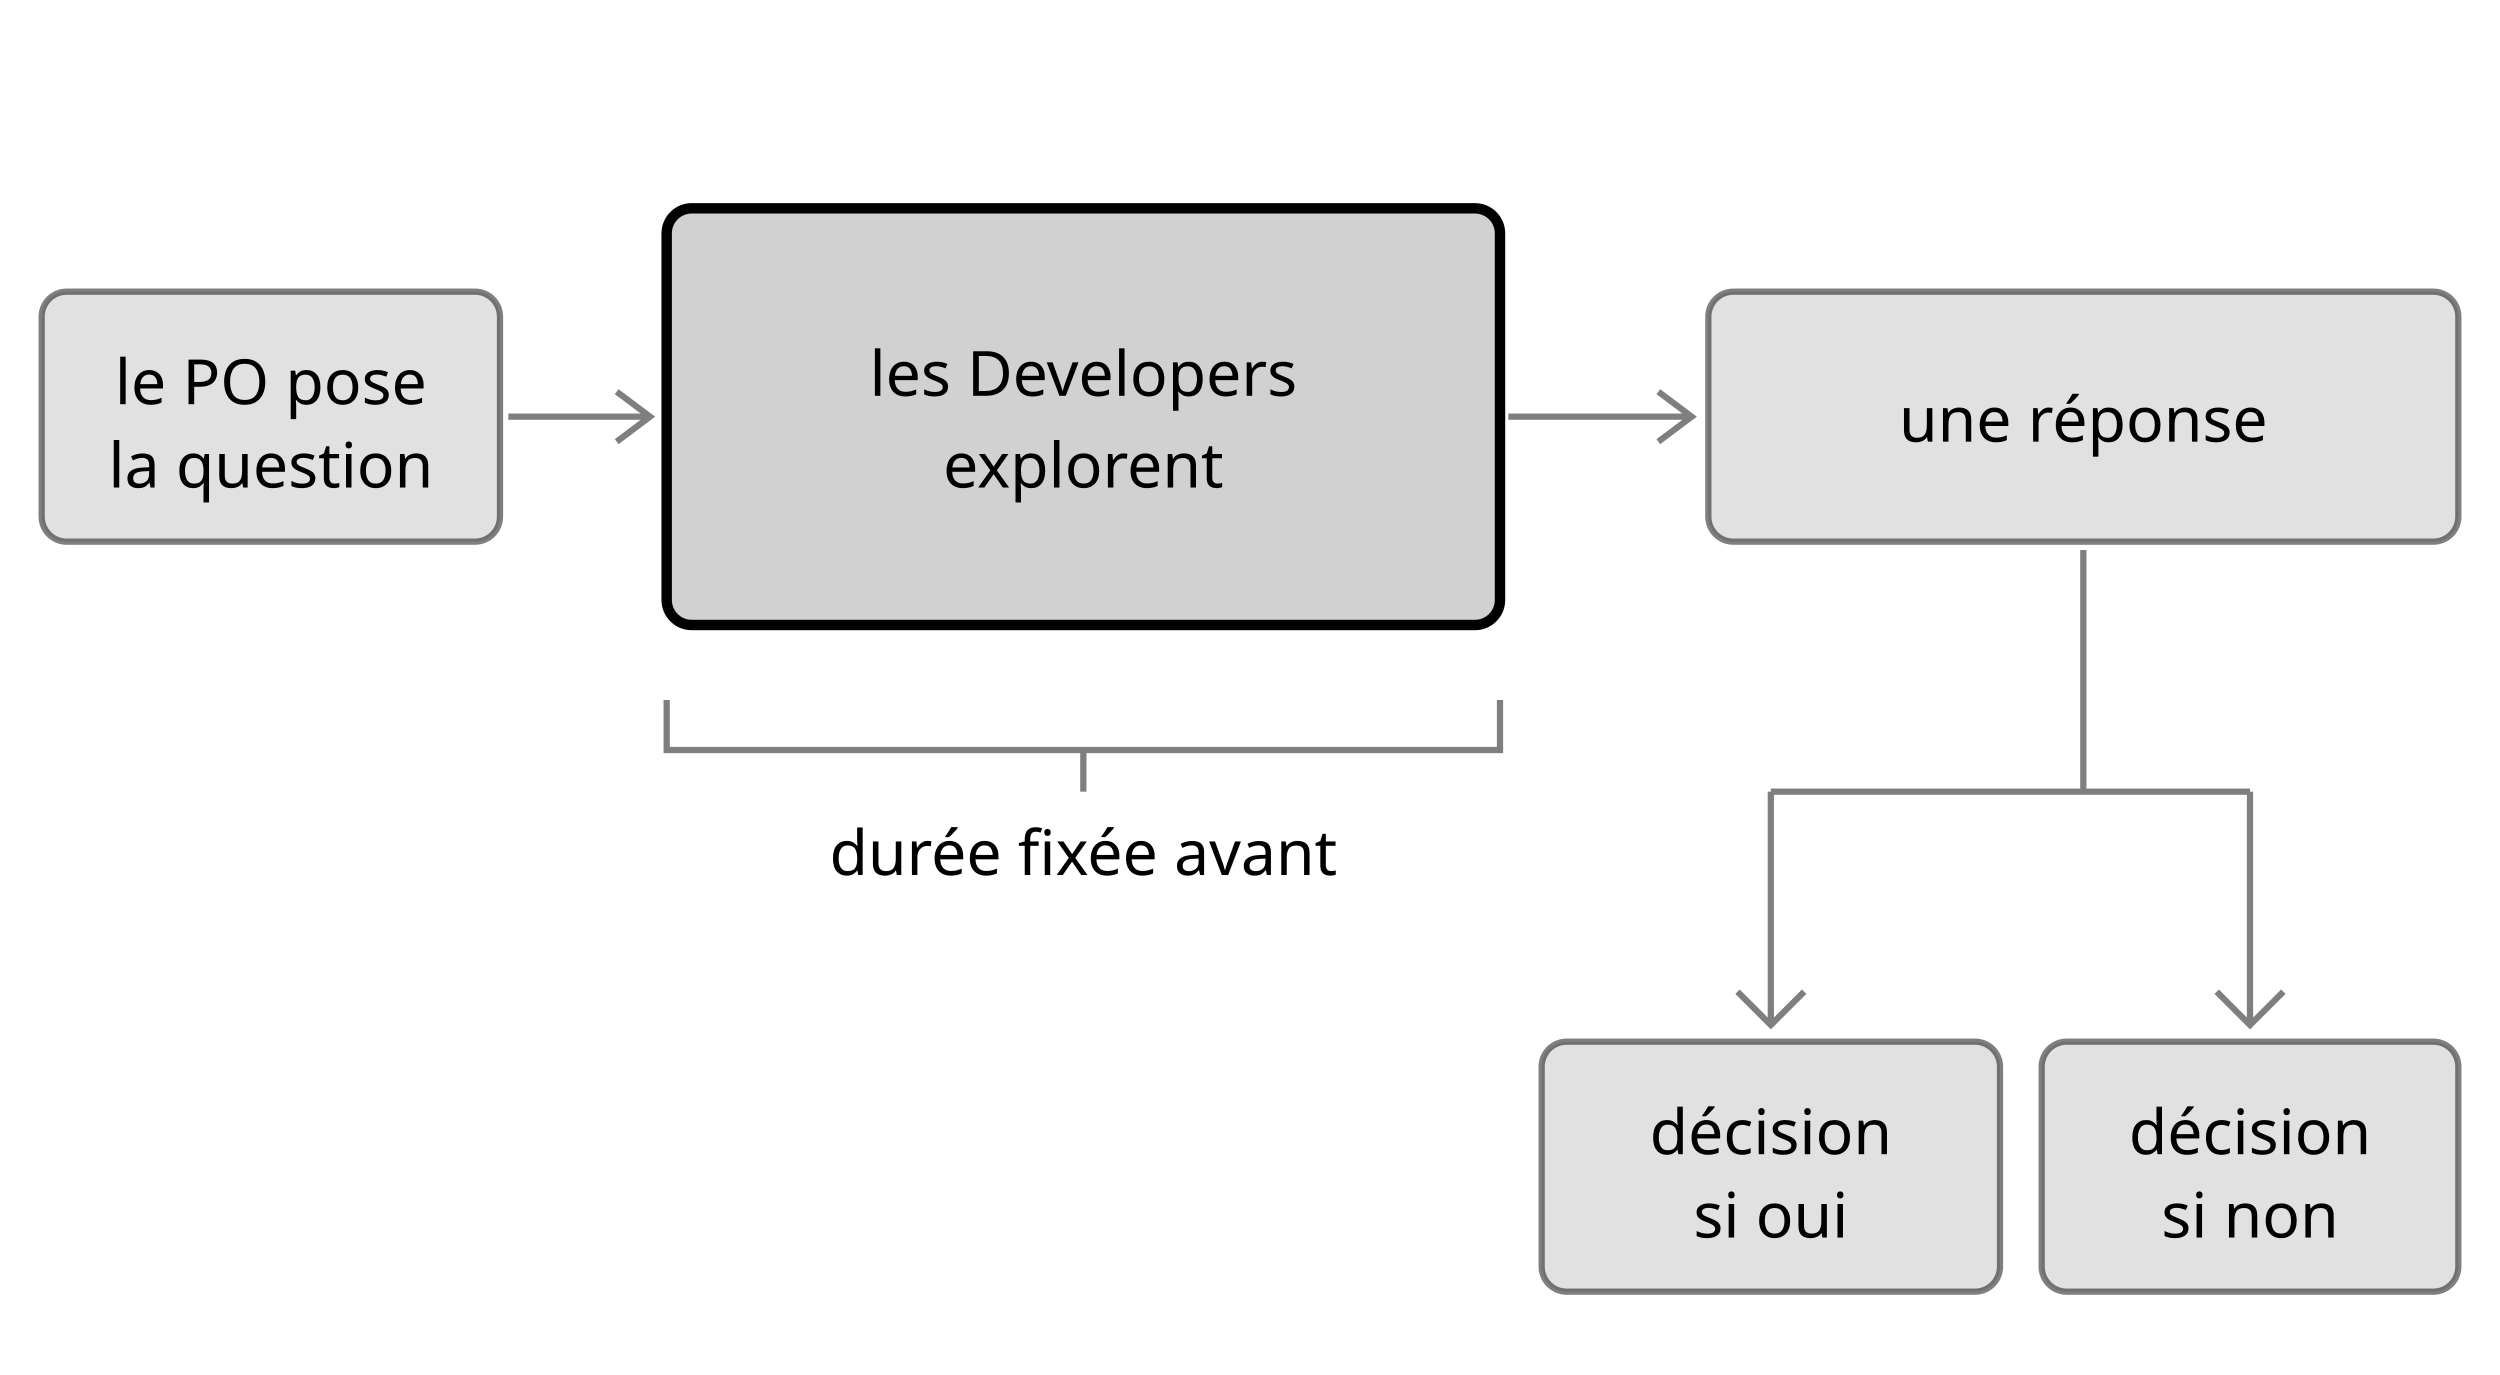
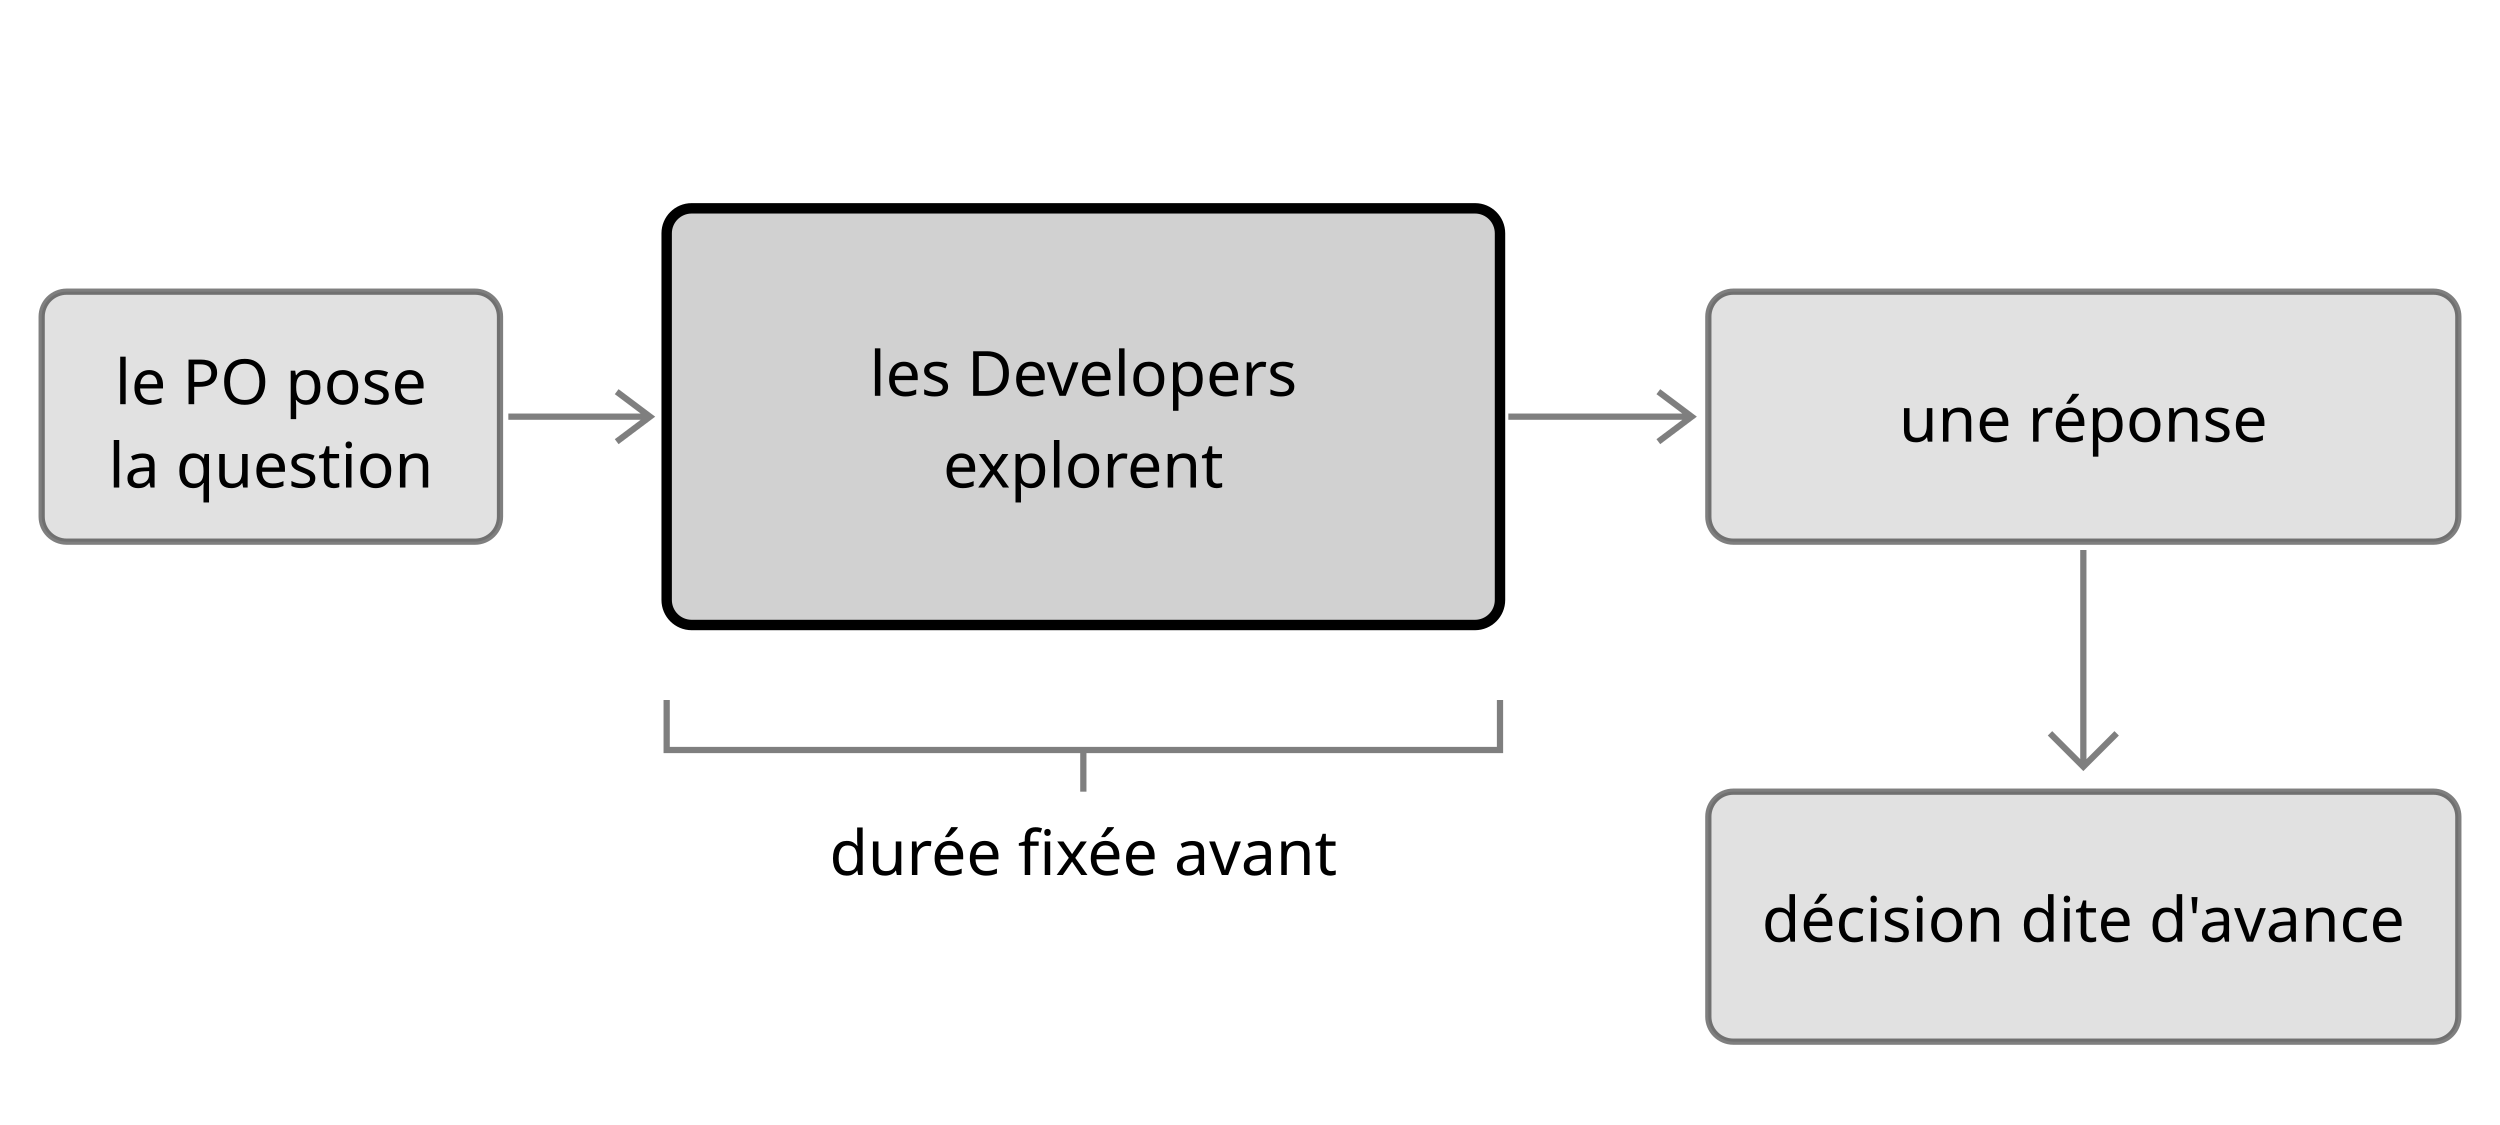
- <svg xmlns="http://www.w3.org/2000/svg" viewBox="0 0 600 330" fill="currentColor" role="img" aria-labelledby="exploration-bornee-titre exploration-bornee-desc" font-family="system-ui, sans-serif" font-size="15">
+ <svg xmlns="http://www.w3.org/2000/svg" viewBox="0 0 600 270" fill="currentColor" role="img" aria-labelledby="exploration-bornee-titre exploration-bornee-desc" font-family="system-ui, sans-serif" font-size="15">
  <g id="17b1-question" class="muted">
    <rect x="10" y="70" width="110" height="60" rx="6" fill="currentColor" fill-opacity="0.12" stroke="currentColor" stroke-opacity="0.5" stroke-width="1.5" />
    <text x="65" y="97" text-anchor="middle" fill="currentColor">le PO pose</text>
    <text x="65" y="117" text-anchor="middle" fill="currentColor">la question</text>
    <path d="M122 100 H156 M148 94 L156 100 L148 106" fill="none" stroke="currentColor" stroke-opacity="0.5" stroke-width="1.5" />
  </g>
  <g id="17b1-boite-bornee" class="primary">
    <rect x="160" y="50" width="200" height="100" rx="6" fill="currentColor" fill-opacity="0.18" stroke="currentColor" stroke-width="2.5" />
    <text x="260" y="95" text-anchor="middle" fill="currentColor">les Developers</text>
    <text x="260" y="117" text-anchor="middle" fill="currentColor">explorent</text>
  </g>
  <g id="17b1-largeur-duree" class="muted">
    <path d="M160 168 V180 H360 V168 M260 180 V190" fill="none" stroke="currentColor" stroke-opacity="0.5" stroke-width="1.5" />
    <text x="260" y="210" text-anchor="middle" fill="currentColor">durée fixée avant</text>
  </g>
  <g id="17b1-reponse" class="muted">
    <path d="M362 100 H406 M398 94 L406 100 L398 106" fill="none" stroke="currentColor" stroke-opacity="0.5" stroke-width="1.5" />
    <rect x="410" y="70" width="180" height="60" rx="6" fill="currentColor" fill-opacity="0.12" stroke="currentColor" stroke-opacity="0.5" stroke-width="1.5" />
    <text x="500" y="106" text-anchor="middle" fill="currentColor">une réponse</text>
  </g>
-   <g id="17b1-embranchement" class="muted">
-     <path d="M500 132 V190 M425 190 H540 M425 190 V246 M540 190 V246 M417 238 L425 246 L433 238 M532 238 L540 246 L548 238" fill="none" stroke="currentColor" stroke-opacity="0.5" stroke-width="1.5" />
-   </g>
-   <g id="17b1-decision-oui" class="muted">
-     <rect x="370" y="250" width="110" height="60" rx="6" fill="currentColor" fill-opacity="0.12" stroke="currentColor" stroke-opacity="0.5" stroke-width="1.5" />
-     <text x="425" y="277" text-anchor="middle" fill="currentColor">décision</text>
-     <text x="425" y="297" text-anchor="middle" fill="currentColor">si oui</text>
-   </g>
-   <g id="17b1-decision-non" class="muted">
-     <rect x="490" y="250" width="100" height="60" rx="6" fill="currentColor" fill-opacity="0.12" stroke="currentColor" stroke-opacity="0.5" stroke-width="1.5" />
-     <text x="540" y="277" text-anchor="middle" fill="currentColor">décision</text>
-     <text x="540" y="297" text-anchor="middle" fill="currentColor">si non</text>
+   <g id="17b1-decision" class="muted">
+     <path d="M500 132 V184 M492 176 L500 184 L508 176" fill="none" stroke="currentColor" stroke-opacity="0.5" stroke-width="1.5" />
+     <rect x="410" y="190" width="180" height="60" rx="6" fill="currentColor" fill-opacity="0.12" stroke="currentColor" stroke-opacity="0.5" stroke-width="1.5" />
+     <text x="500" y="226" text-anchor="middle" fill="currentColor">décision dite d'avance</text>
  </g>
</svg>
